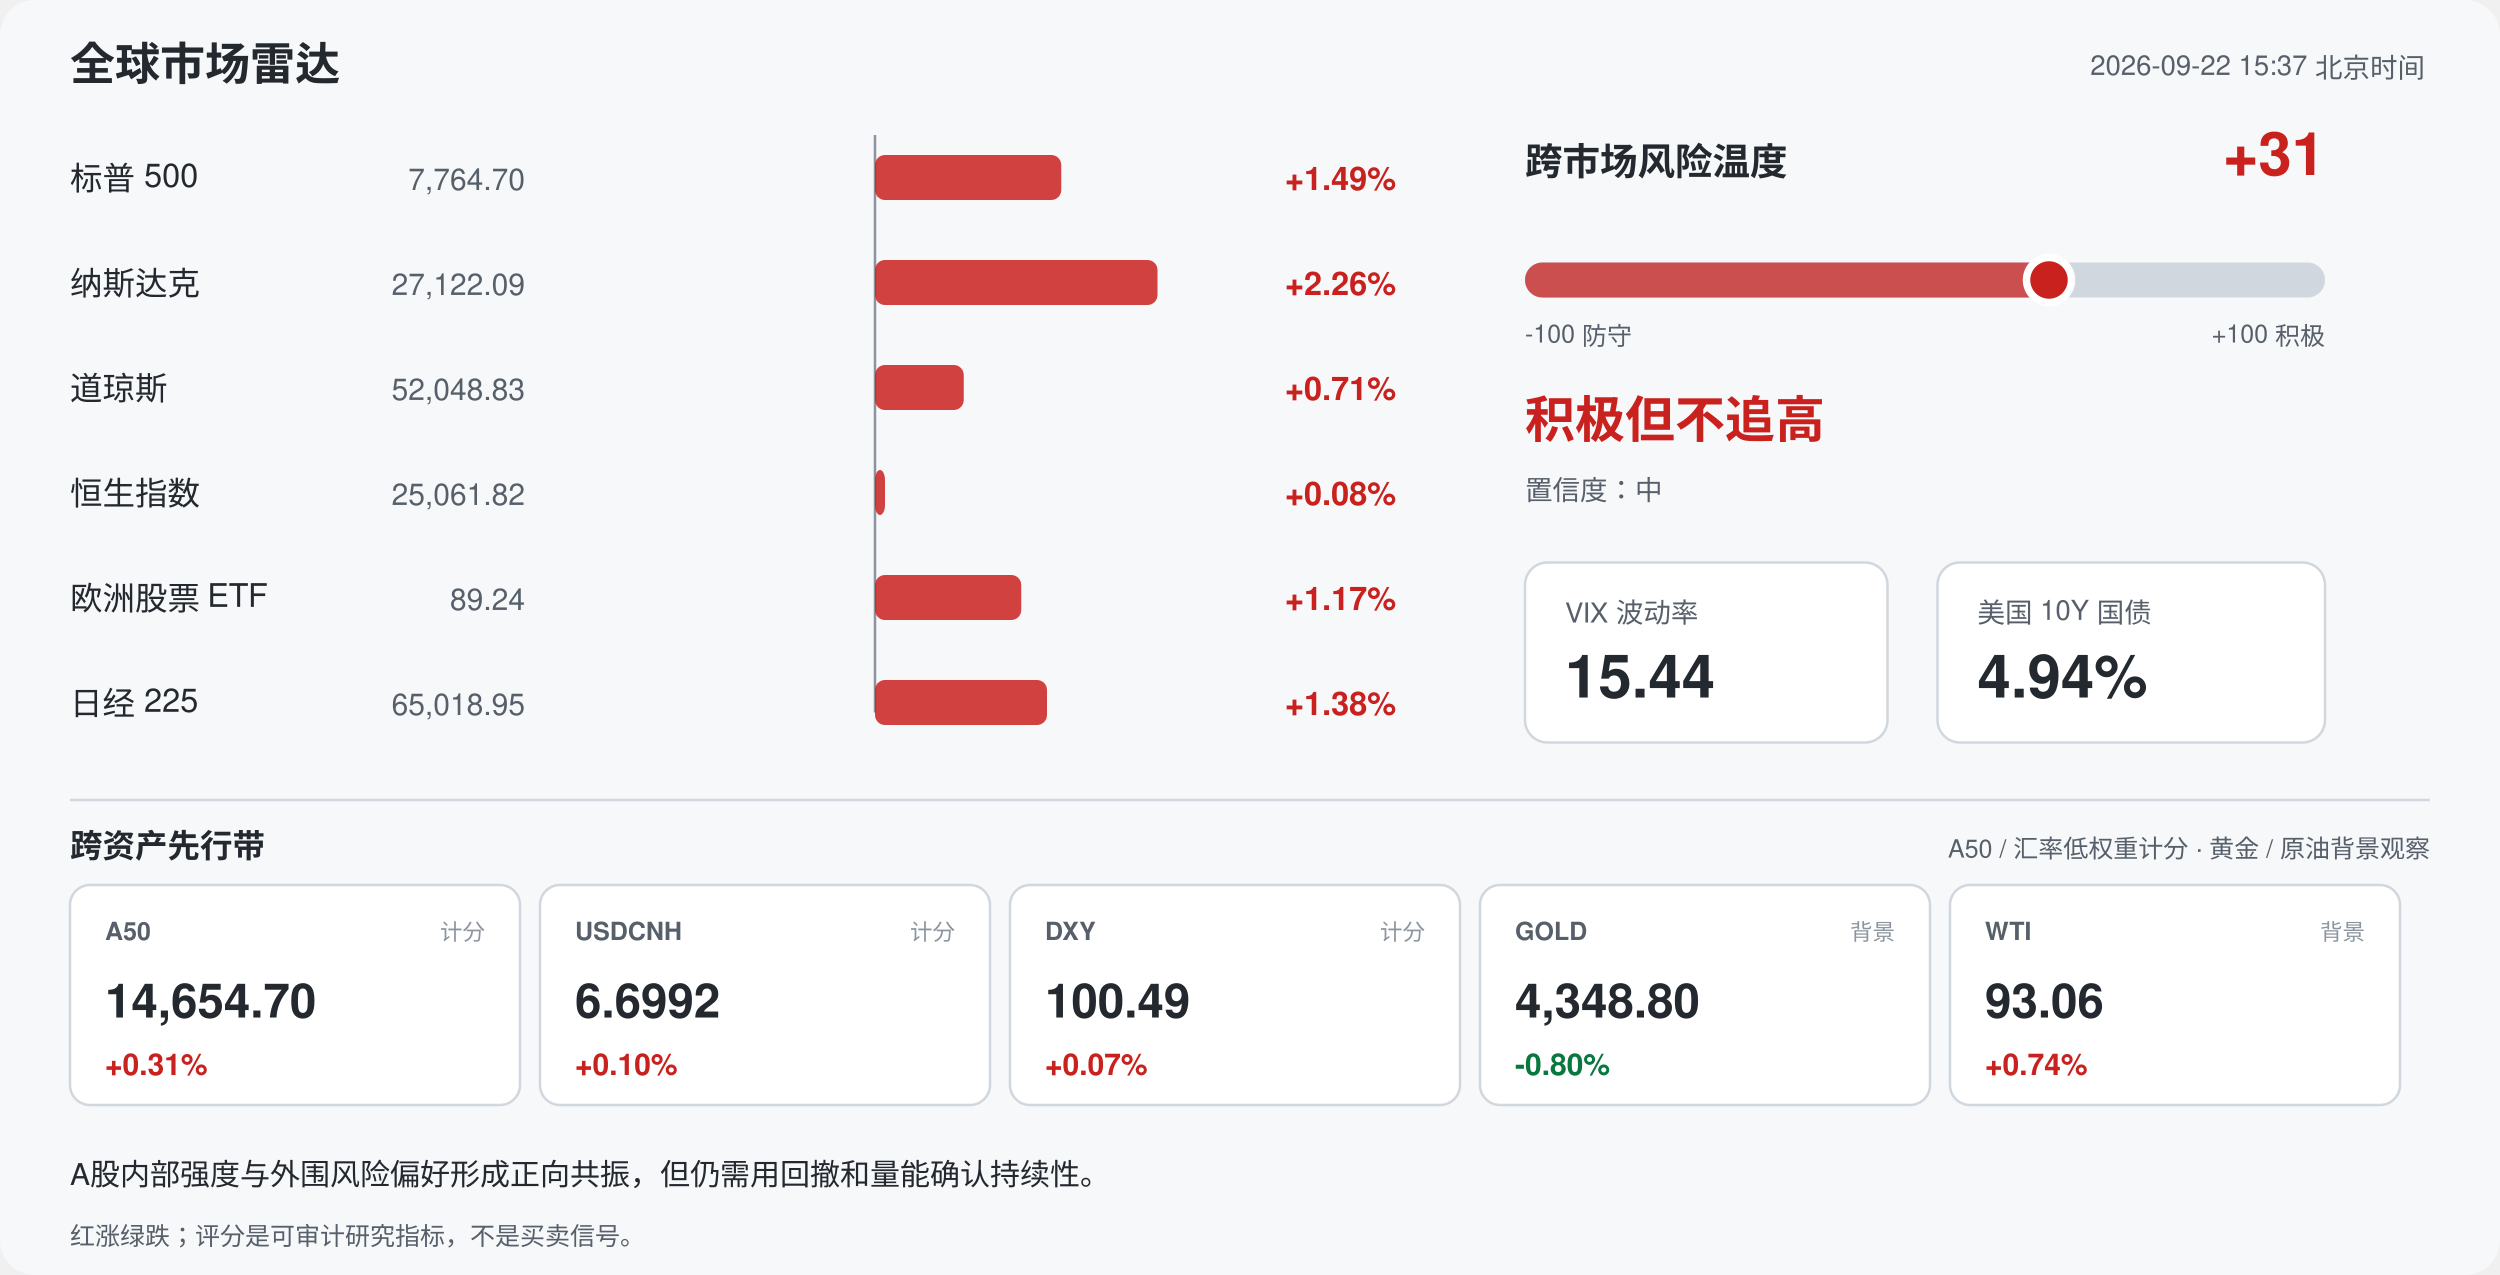
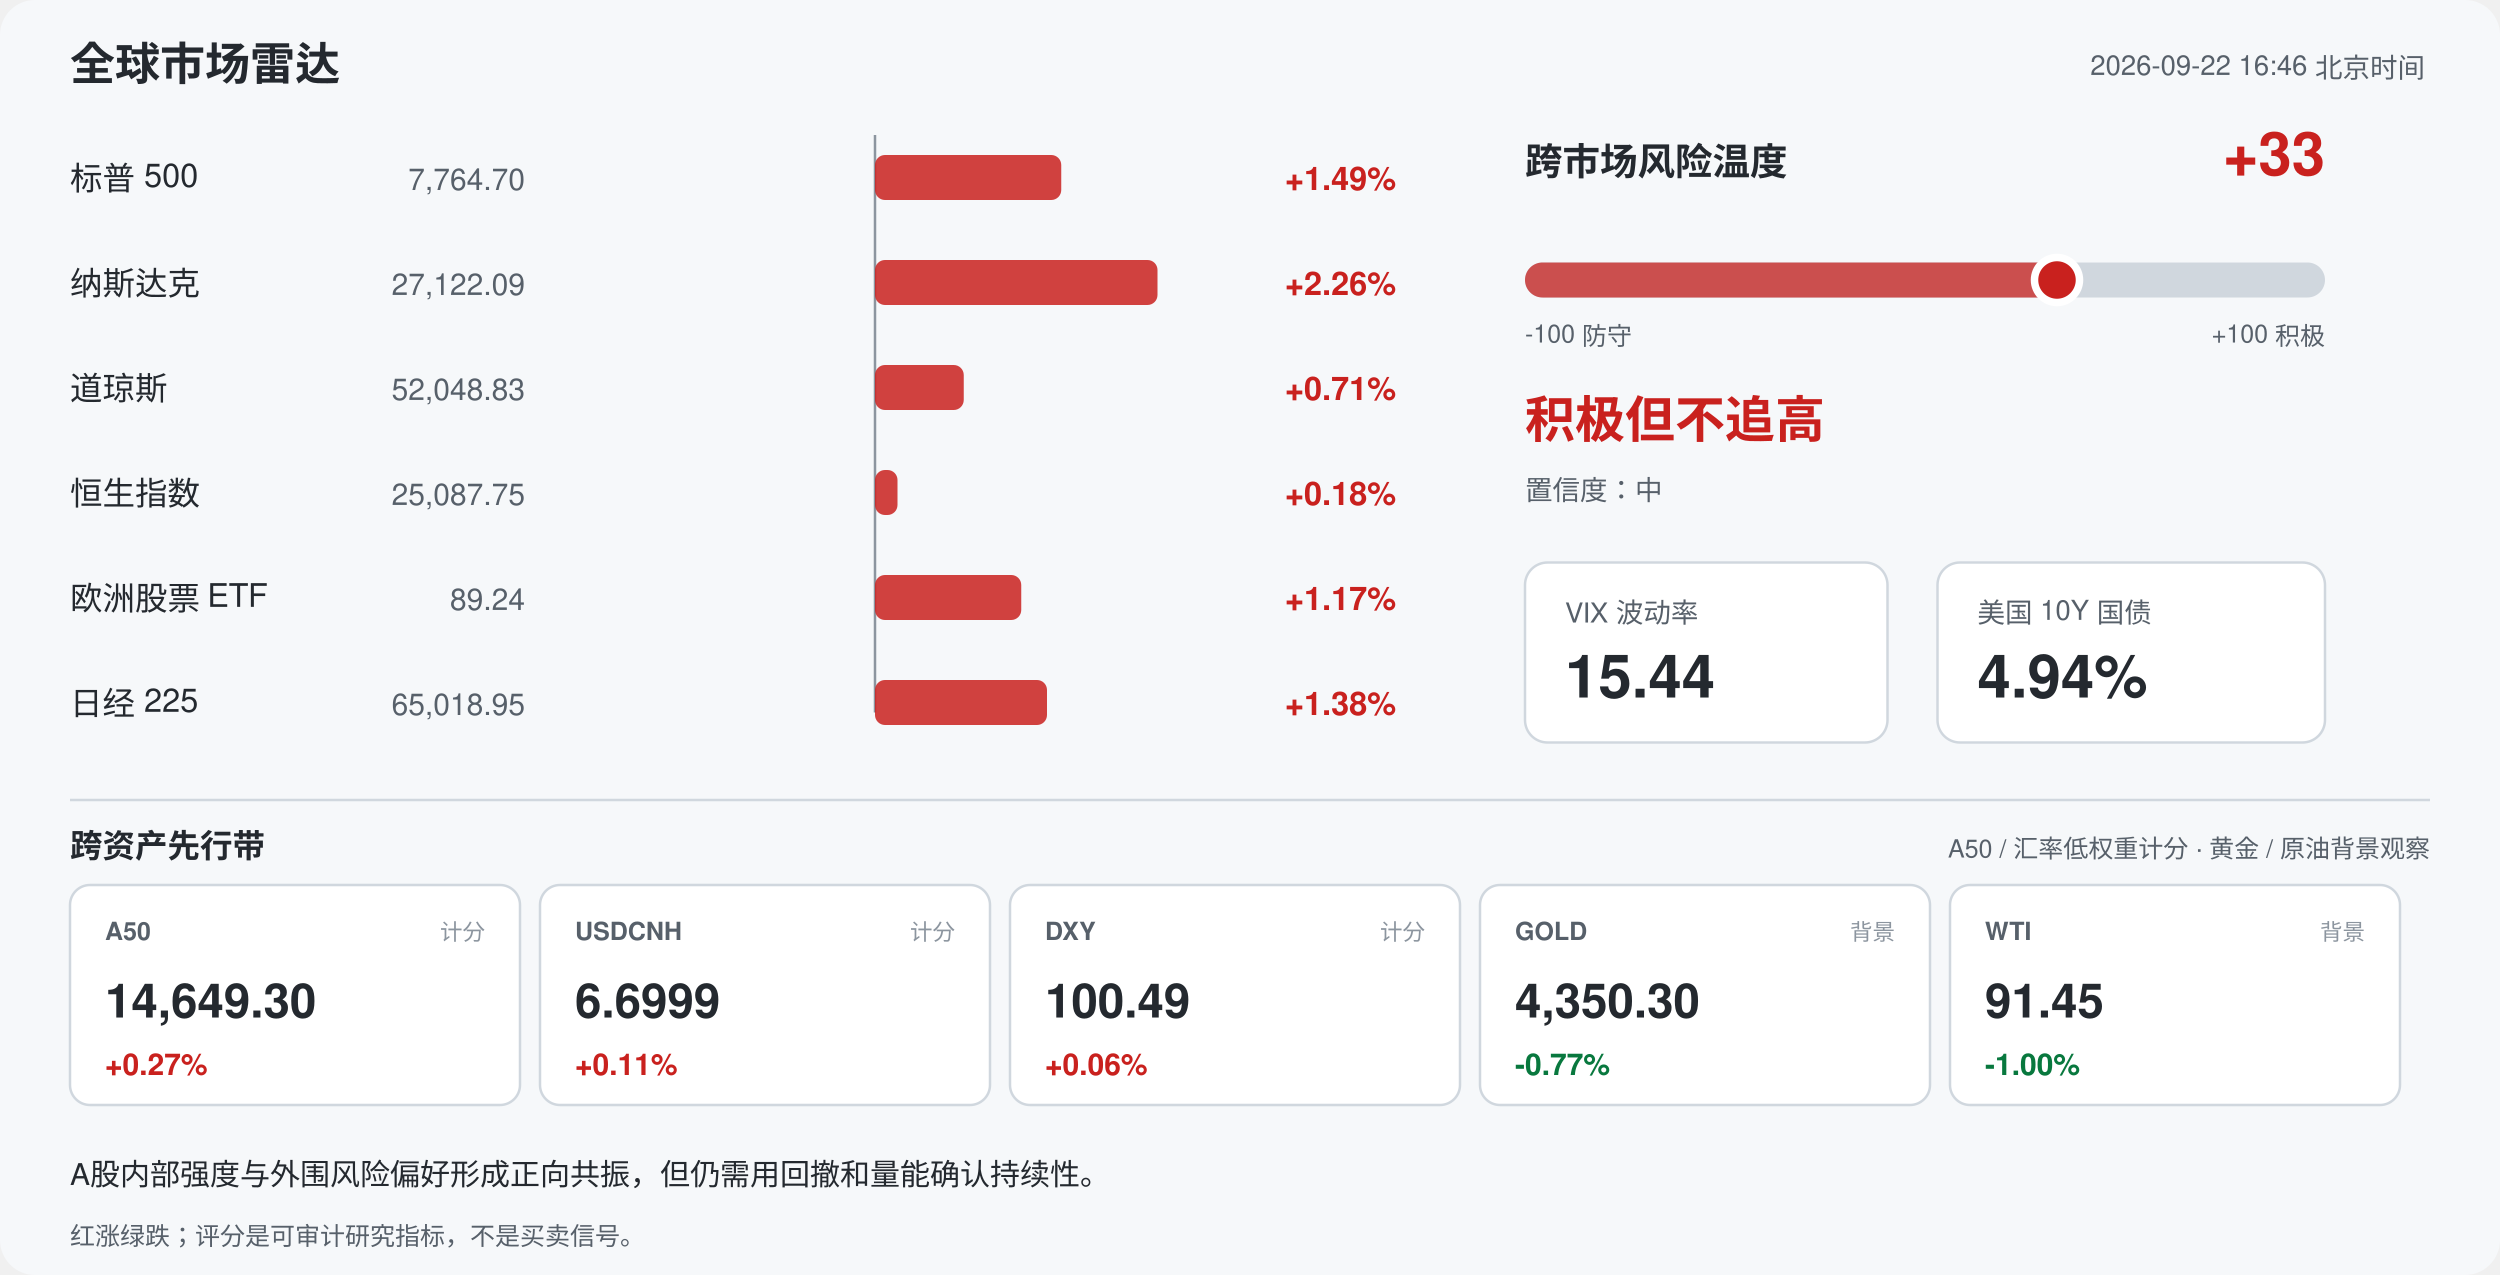
<svg xmlns="http://www.w3.org/2000/svg" width="1000" height="510" viewBox="0 0 1000 510" font-family="-apple-system,Segoe UI,Helvetica,Arial,sans-serif">
  <rect width="1000" height="510" rx="14" fill="#f6f8fa" />
  <text x="28" y="32" font-size="18" font-weight="700" fill="#24292f">全球市场雷达</text>
-   <text x="970" y="30" font-size="11" fill="#57606a" text-anchor="end">2026-09-22 15:37 北京时间</text>
+   <text x="970" y="30" font-size="11" fill="#57606a" text-anchor="end">2026-09-22 16:46 北京时间</text>
  <line x1="350" y1="54" x2="350" y2="285" stroke="#8c959f" stroke-width="1" />
  <text x="28" y="76" font-size="13" fill="#24292f">标普 500</text>
  <text x="210" y="76" font-size="12" fill="#57606a" text-anchor="end">7,764.70</text>
  <rect x="350.0" y="62" width="74.5" height="18" rx="4" fill="#c9211e" opacity="0.85" />
  <text x="514" y="76" font-size="13" font-weight="600" fill="#c9211e">+1.49%</text>
  <text x="28" y="118" font-size="13" fill="#24292f">纳斯达克</text>
  <text x="210" y="118" font-size="12" fill="#57606a" text-anchor="end">27,122.09</text>
  <rect x="350.0" y="104" width="113.0" height="18" rx="4" fill="#c9211e" opacity="0.85" />
  <text x="514" y="118" font-size="13" font-weight="600" fill="#c9211e">+2.26%</text>
  <text x="28" y="160" font-size="13" fill="#24292f">道琼斯</text>
  <text x="210" y="160" font-size="12" fill="#57606a" text-anchor="end">52,048.83</text>
  <rect x="350.0" y="146" width="35.5" height="18" rx="4" fill="#c9211e" opacity="0.85" />
  <text x="514" y="160" font-size="13" font-weight="600" fill="#c9211e">+0.71%</text>
  <text x="28" y="202" font-size="13" fill="#24292f">恒生指数</text>
-   <text x="210" y="202" font-size="12" fill="#57606a" text-anchor="end">25,061.82</text>
-   <rect x="350.0" y="188" width="4.0" height="18" rx="4" fill="#c9211e" opacity="0.85" />
-   <text x="514" y="202" font-size="13" font-weight="600" fill="#c9211e">+0.08%</text>
+   <text x="210" y="202" font-size="12" fill="#57606a" text-anchor="end">25,087.75</text>
+   <rect x="350.0" y="188" width="9.0" height="18" rx="4" fill="#c9211e" opacity="0.85" />
+   <text x="514" y="202" font-size="13" font-weight="600" fill="#c9211e">+0.18%</text>
  <text x="28" y="244" font-size="13" fill="#24292f">欧洲股票 ETF</text>
  <text x="210" y="244" font-size="12" fill="#57606a" text-anchor="end">89.24</text>
  <rect x="350.0" y="230" width="58.5" height="18" rx="4" fill="#c9211e" opacity="0.85" />
  <text x="514" y="244" font-size="13" font-weight="600" fill="#c9211e">+1.17%</text>
  <text x="28" y="286" font-size="13" fill="#24292f">日经 225</text>
  <text x="210" y="286" font-size="12" fill="#57606a" text-anchor="end">65,018.95</text>
  <rect x="350.0" y="272" width="68.8" height="18" rx="4" fill="#c9211e" opacity="0.85" />
  <text x="514" y="286" font-size="13" font-weight="600" fill="#c9211e">+1.38%</text>
  <text x="610" y="70" font-size="15" font-weight="700" fill="#24292f">跨市场风险温度</text>
-   <text x="930" y="70" font-size="24" font-weight="700" fill="#c9211e" text-anchor="end">+31</text>
+   <text x="930" y="70" font-size="24" font-weight="700" fill="#c9211e" text-anchor="end">+33</text>
  <rect x="610" y="105" width="320" height="14" rx="7" fill="#d0d7de" />
-   <rect x="610" y="105" width="209.6" height="14" rx="7" fill="#c9211e" opacity="0.75" />
-   <circle cx="819.6" cy="112" r="9" fill="#c9211e" stroke="#ffffff" stroke-width="3" />
+   <rect x="610" y="105" width="212.8" height="14" rx="7" fill="#c9211e" opacity="0.75" />
+   <circle cx="822.8" cy="112" r="9" fill="#c9211e" stroke="#ffffff" stroke-width="3" />
  <text x="610" y="137" font-size="10" fill="#57606a">-100 防守</text>
  <text x="930" y="137" font-size="10" fill="#57606a" text-anchor="end">+100 积极</text>
  <text x="610" y="175" font-size="20" font-weight="700" fill="#c9211e">积极但不追高</text>
  <text x="610" y="200" font-size="11" fill="#57606a">置信度：中</text>
  <rect x="610" y="225" width="145" height="72" rx="9" fill="#ffffff" stroke="#d0d7de" />
  <text x="626" y="249" font-size="11" fill="#57606a">VIX 波动率</text>
  <text x="626" y="279" font-size="24" font-weight="700" fill="#24292f">15.44</text>
  <rect x="775" y="225" width="155" height="72" rx="9" fill="#ffffff" stroke="#d0d7de" />
  <text x="791" y="249" font-size="11" fill="#57606a">美国 10Y 国债</text>
  <text x="791" y="279" font-size="24" font-weight="700" fill="#24292f">4.94%</text>
  <line x1="28" y1="320" x2="972" y2="320" stroke="#d0d7de" />
  <text x="28" y="343" font-size="13" font-weight="700" fill="#24292f">跨资产先行带</text>
  <text x="972" y="343" font-size="10" fill="#57606a" text-anchor="end">A50 / 汇率低权重计分 · 黄金 / 原油背景观察</text>
  <rect x="28" y="354" width="180" height="88" rx="8" fill="#ffffff" stroke="#d0d7de" />
  <text x="42" y="376" font-size="10" font-weight="700" fill="#57606a">A50</text>
  <text x="194" y="376" font-size="9" fill="#8c959f" text-anchor="end">计分</text>
-   <text x="42" y="407" font-size="19" font-weight="700" fill="#24292f">14,654.70</text>
-   <text x="42" y="430" font-size="12" font-weight="700" fill="#c9211e">+0.31%</text>
+   <text x="42" y="407" font-size="19" font-weight="700" fill="#24292f">14,649.30</text>
+   <text x="42" y="430" font-size="12" font-weight="700" fill="#c9211e">+0.27%</text>
  <rect x="216" y="354" width="180" height="88" rx="8" fill="#ffffff" stroke="#d0d7de" />
  <text x="230" y="376" font-size="10" font-weight="700" fill="#57606a">USDCNH</text>
  <text x="382" y="376" font-size="9" fill="#8c959f" text-anchor="end">计分</text>
-   <text x="230" y="407" font-size="19" font-weight="700" fill="#24292f">6.6992</text>
-   <text x="230" y="430" font-size="12" font-weight="700" fill="#c9211e">+0.10%</text>
+   <text x="230" y="407" font-size="19" font-weight="700" fill="#24292f">6.6999</text>
+   <text x="230" y="430" font-size="12" font-weight="700" fill="#c9211e">+0.11%</text>
  <rect x="404" y="354" width="180" height="88" rx="8" fill="#ffffff" stroke="#d0d7de" />
  <text x="418" y="376" font-size="10" font-weight="700" fill="#57606a">DXY</text>
  <text x="570" y="376" font-size="9" fill="#8c959f" text-anchor="end">计分</text>
  <text x="418" y="407" font-size="19" font-weight="700" fill="#24292f">100.49</text>
-   <text x="418" y="430" font-size="12" font-weight="700" fill="#c9211e">+0.07%</text>
+   <text x="418" y="430" font-size="12" font-weight="700" fill="#c9211e">+0.06%</text>
  <rect x="592" y="354" width="180" height="88" rx="8" fill="#ffffff" stroke="#d0d7de" />
  <text x="606" y="376" font-size="10" font-weight="700" fill="#57606a">GOLD</text>
  <text x="758" y="376" font-size="9" fill="#8c959f" text-anchor="end">背景</text>
-   <text x="606" y="407" font-size="19" font-weight="700" fill="#24292f">4,348.80</text>
-   <text x="606" y="430" font-size="12" font-weight="700" fill="#08783e">-0.80%</text>
+   <text x="606" y="407" font-size="19" font-weight="700" fill="#24292f">4,350.30</text>
+   <text x="606" y="430" font-size="12" font-weight="700" fill="#08783e">-0.77%</text>
  <rect x="780" y="354" width="180" height="88" rx="8" fill="#ffffff" stroke="#d0d7de" />
  <text x="794" y="376" font-size="10" font-weight="700" fill="#57606a">WTI</text>
  <text x="946" y="376" font-size="9" fill="#8c959f" text-anchor="end">背景</text>
-   <text x="794" y="407" font-size="19" font-weight="700" fill="#24292f">93.06</text>
-   <text x="794" y="430" font-size="12" font-weight="700" fill="#c9211e">+0.74%</text>
+   <text x="794" y="407" font-size="19" font-weight="700" fill="#24292f">91.45</text>
+   <text x="794" y="430" font-size="12" font-weight="700" fill="#08783e">-1.00%</text>
  <text x="28" y="474" font-size="12" fill="#24292f">A股内部强度与外围风险偏好形成正向共振，但仍需用回撤和量能确认持续性。</text>
  <text x="28" y="498" font-size="10" fill="#57606a">红涨绿跌；评分是可审计研究指标，不是买卖信号。</text>
</svg>
